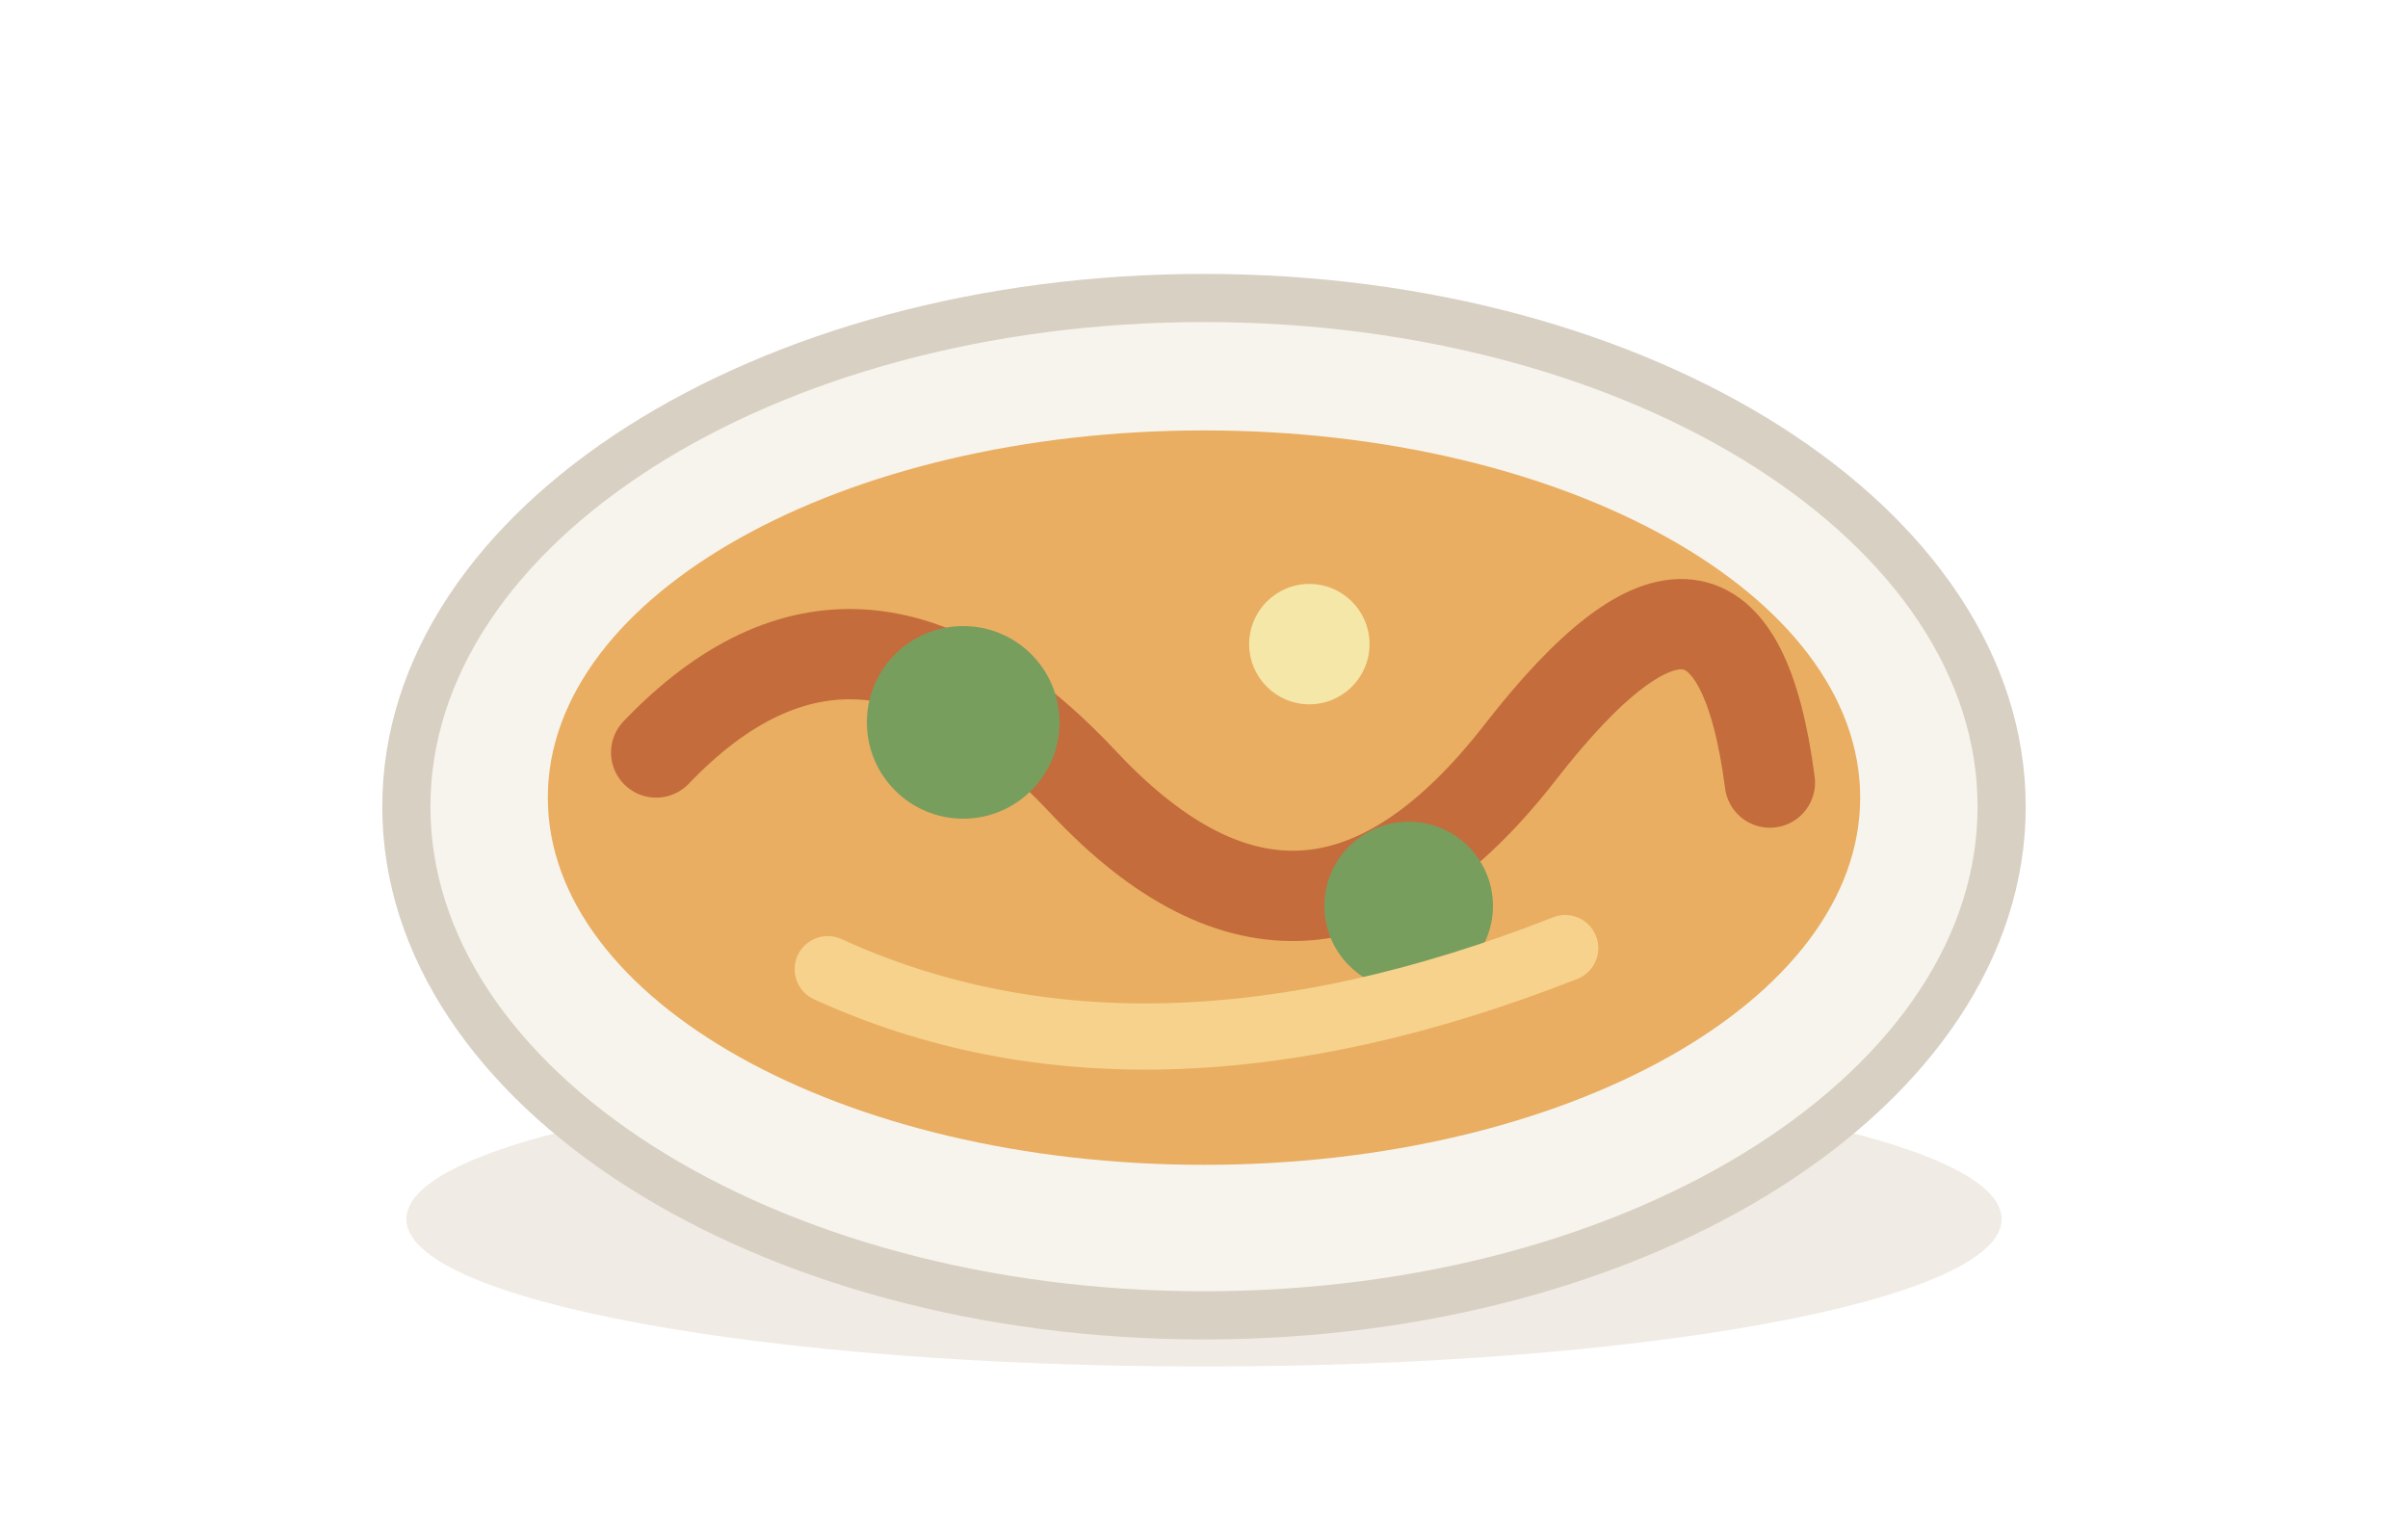
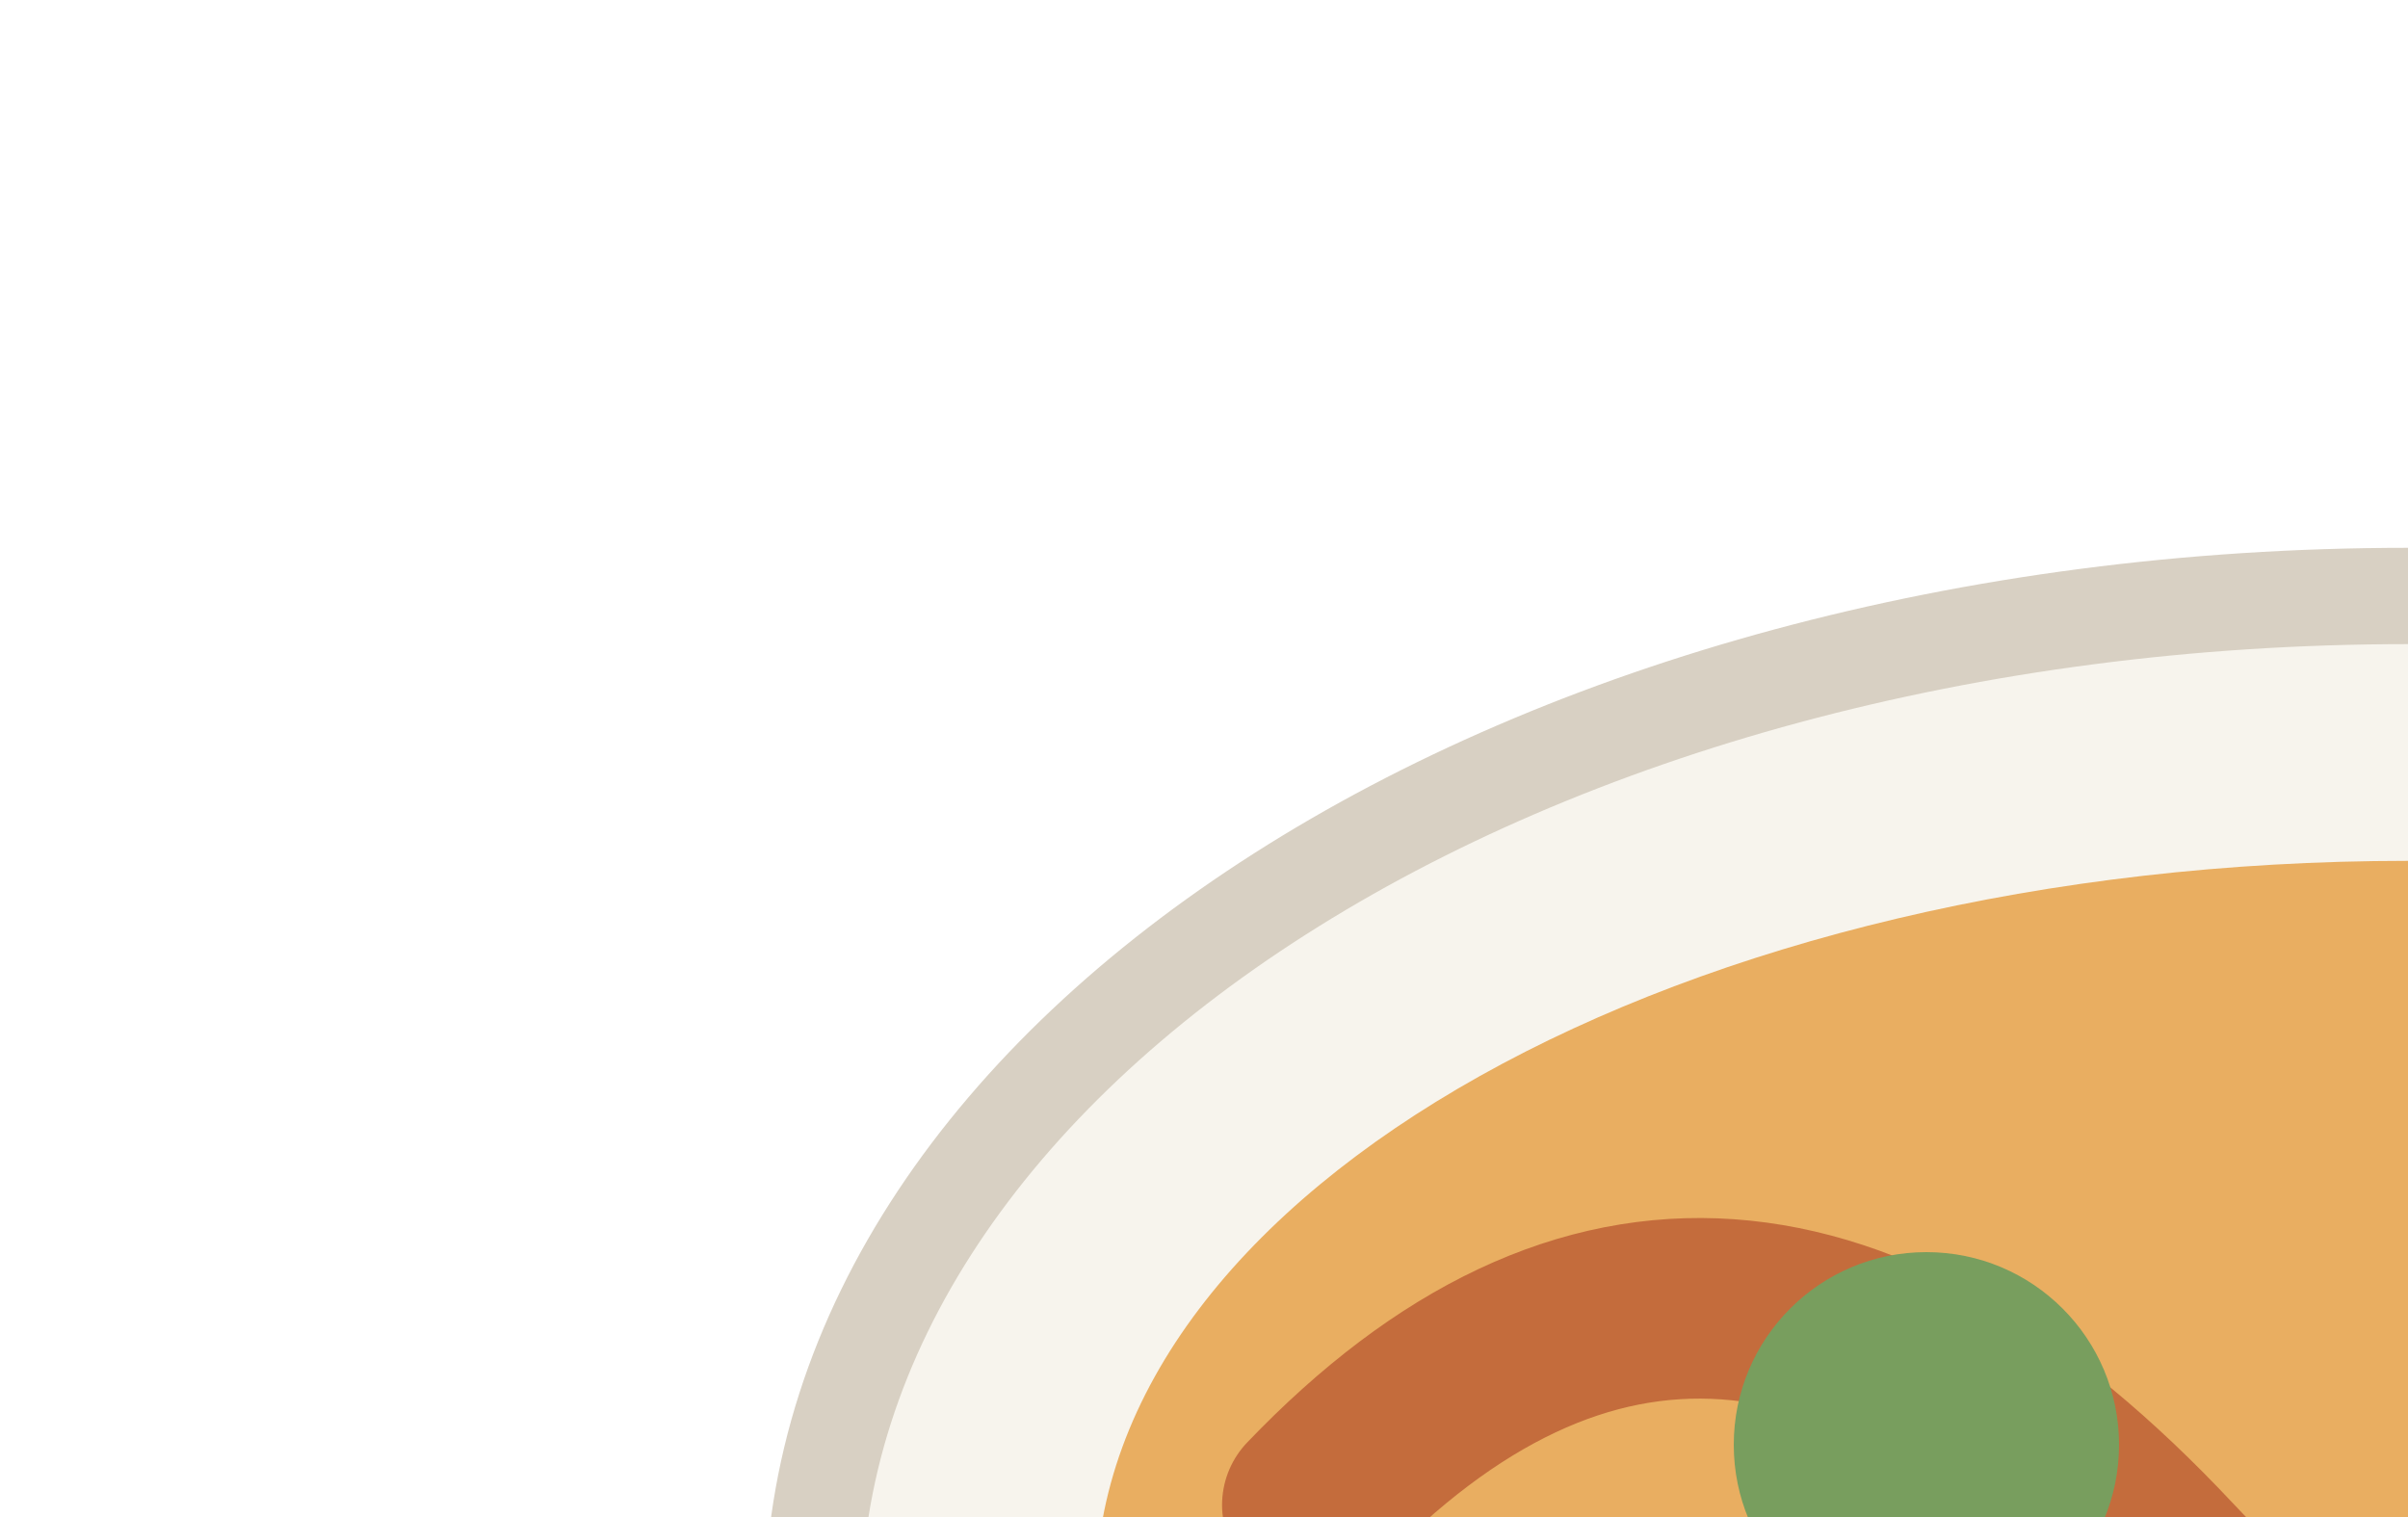
- <svg xmlns="http://www.w3.org/2000/svg" width="800" height="504" viewBox="0 0 800 504" role="img" aria-labelledby="title">
+ <svg xmlns="http://www.w3.org/2000/svg" width="800" height="504" viewBox="0 0 400 252" role="img" aria-labelledby="title">
  <ellipse cx="400" cy="405" rx="265" ry="49" fill="#d4c7b4" opacity=".35" />
  <ellipse cx="400" cy="268" rx="265" ry="169" fill="#f7f4ed" stroke="#d8d0c3" stroke-width="16" />
  <ellipse cx="400" cy="265" rx="218" ry="122" fill="#e9ae61" />
  <path d="M218 250 Q285 180 360 260 T505 250 T588 260" fill="none" stroke="#c46c3c" stroke-width="30" stroke-linecap="round" />
  <circle cx="320" cy="240" r="32" fill="#789e5e" />
  <circle cx="468" cy="301" r="28" fill="#789e5e" />
  <circle cx="435" cy="214" r="20" fill="#f5e7a7" />
  <path d="M275 322 Q380 370 520 315" fill="none" stroke="#f7d28c" stroke-width="22" stroke-linecap="round" />
</svg>
